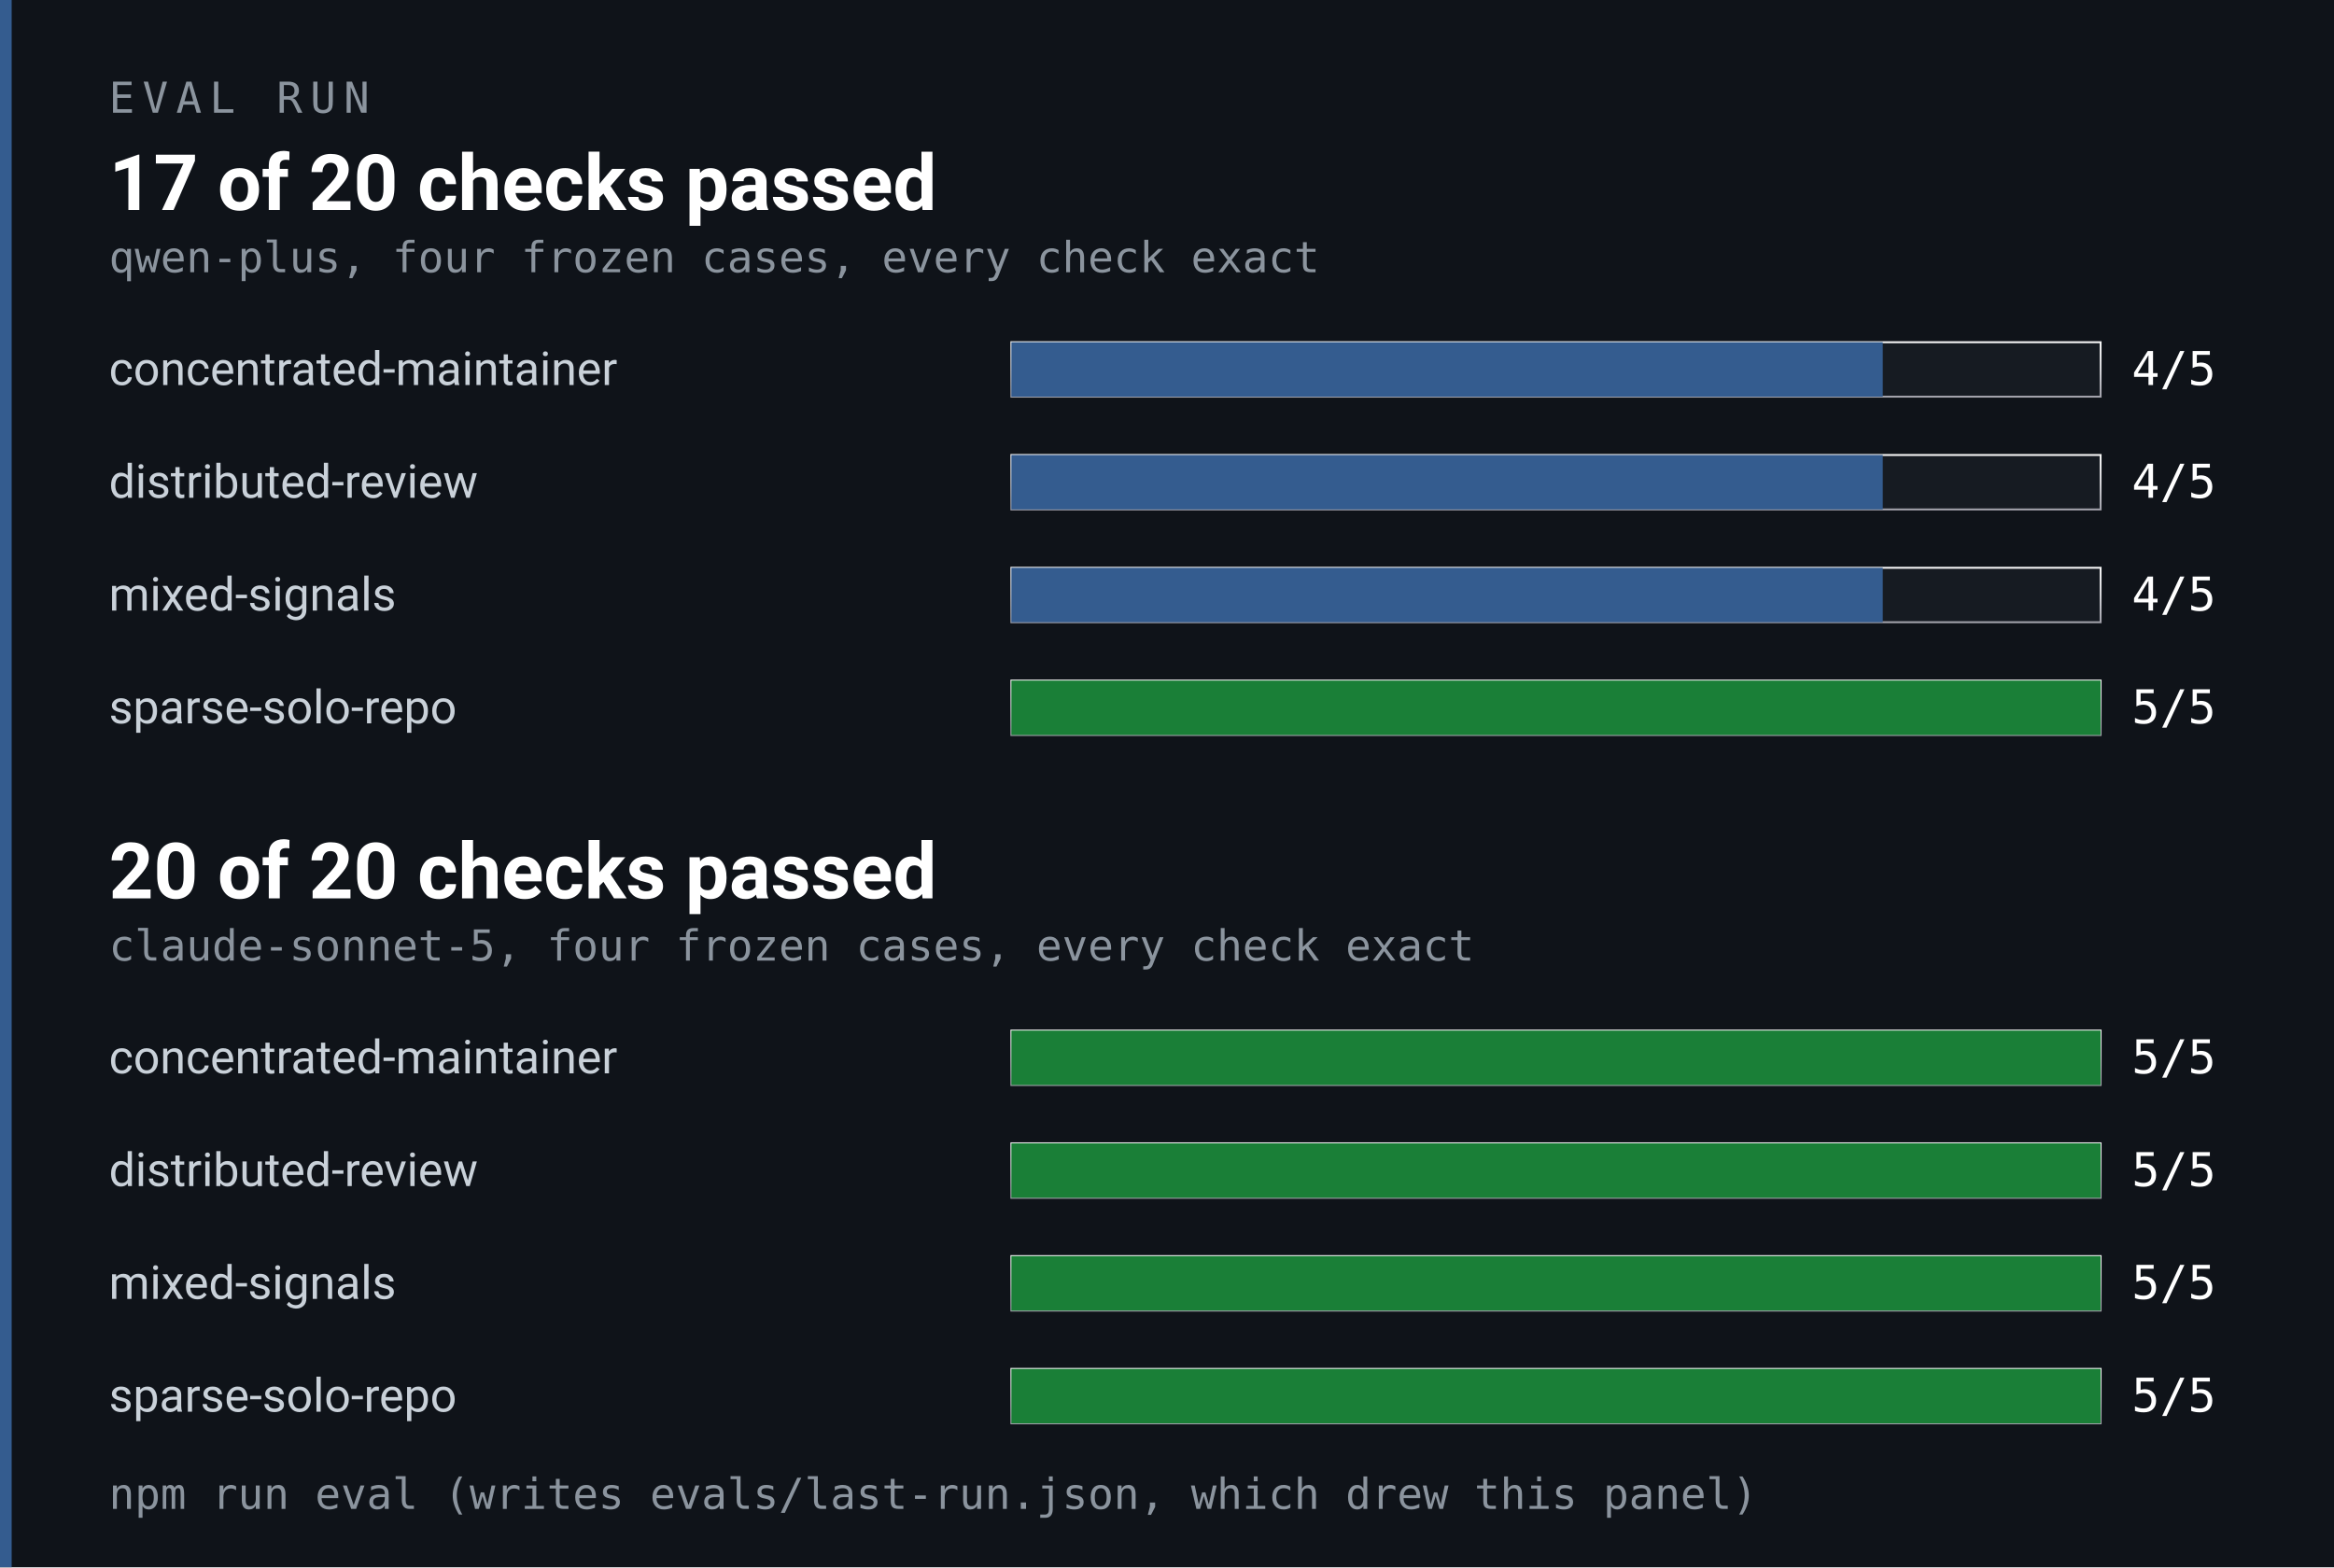
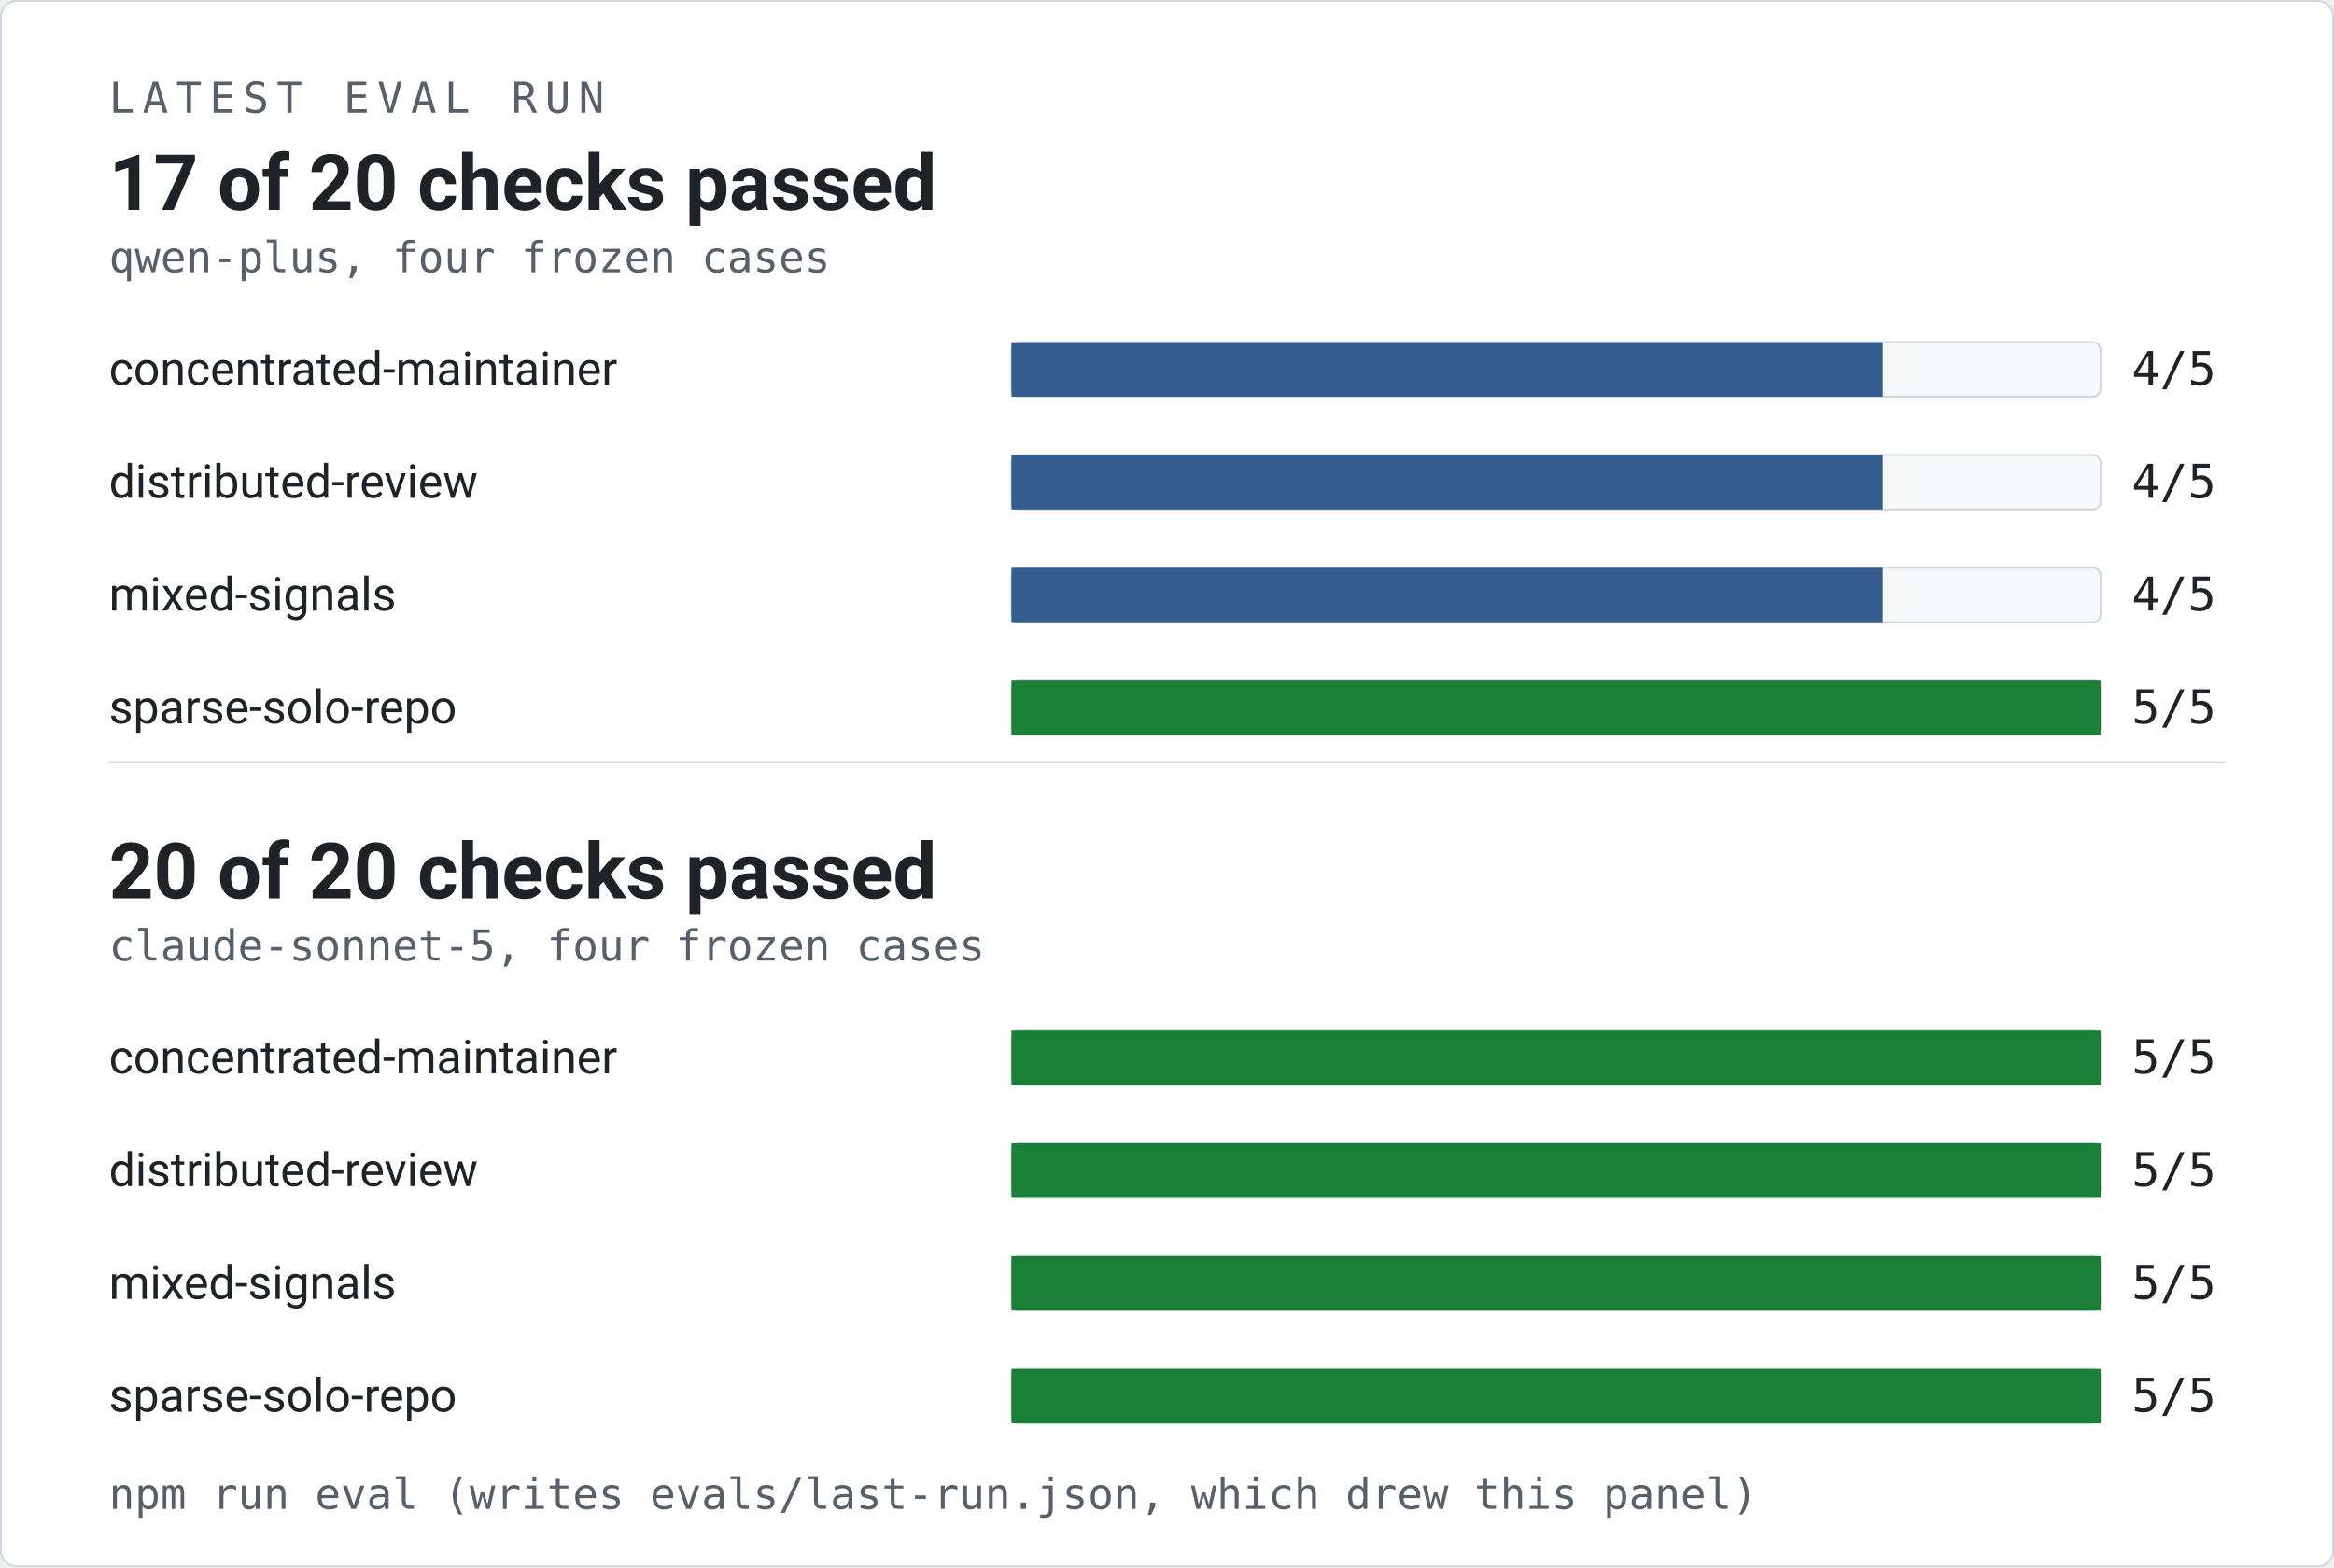
<svg xmlns="http://www.w3.org/2000/svg" viewBox="0 0 1200 806" width="100%" role="img" aria-label="Eval run">
-   <defs>
-     <linearGradient id="rim" x1="0" y1="0" x2="0" y2="1">
-       <stop offset="0" stop-color="#f5f5f5" />
-       <stop offset="0.5" stop-color="#d4d4d8" />
-       <stop offset="1" stop-color="#a1a1aa" />
-     </linearGradient>
-   </defs>
-   <rect width="1200" height="806" fill="#0f1319" />
-   <rect x="0" y="0" width="6" height="806" fill="#345c8f" />
-   <text x="56" y="58" font-family="ui-monospace, 'SF Mono', Menlo, Consolas, monospace" font-size="22" fill="#8b949e" letter-spacing="4">EVAL RUN</text>
-   <text x="56" y="108" font-family="-apple-system, 'Segoe UI', Roboto, Helvetica, Arial, sans-serif" font-size="40" fill="#ffffff" font-weight="700">17 of 20 checks passed</text>
-   <text x="56" y="140" font-family="ui-monospace, 'SF Mono', Menlo, Consolas, monospace" font-size="22" fill="#8b949e">qwen-plus, four frozen cases, every check exact</text>
-   <text x="56" y="198" font-family="-apple-system, 'Segoe UI', Roboto, Helvetica, Arial, sans-serif" font-size="24" fill="#c9d1d9">concentrated-maintainer</text>
-   <rect x="520" y="176" width="560" height="28" fill="#161b22" stroke="url(#rim)" stroke-width="1" />
+   <rect x="0.5" y="0.5" width="1199" height="805" rx="8" fill="#ffffff" stroke="#d0d7de" />
+   <text x="56" y="58" font-family="ui-monospace, 'SF Mono', Menlo, Consolas, monospace" font-size="22" fill="#57606a" letter-spacing="4">LATEST EVAL RUN</text>
+   <text x="56" y="108" font-family="-apple-system, 'Segoe UI', Roboto, Helvetica, Arial, sans-serif" font-size="40" fill="#1f2328" font-weight="700">17 of 20 checks passed</text>
+   <text x="56" y="140" font-family="ui-monospace, 'SF Mono', Menlo, Consolas, monospace" font-size="22" fill="#57606a">qwen-plus, four frozen cases</text>
+   <text x="56" y="198" font-family="-apple-system, 'Segoe UI', Roboto, Helvetica, Arial, sans-serif" font-size="24" fill="#1f2328">concentrated-maintainer</text>
+   <rect x="520" y="176" width="560" height="28" rx="4" fill="#f6f8fa" stroke="#d0d7de" stroke-width="1" />
  <rect x="520" y="176" width="448" height="28" fill="#345c8f" />
-   <text x="1096" y="198" font-family="ui-monospace, 'SF Mono', Menlo, Consolas, monospace" font-size="24" fill="#ffffff">4/5</text>
-   <text x="56" y="256" font-family="-apple-system, 'Segoe UI', Roboto, Helvetica, Arial, sans-serif" font-size="24" fill="#c9d1d9">distributed-review</text>
-   <rect x="520" y="234" width="560" height="28" fill="#161b22" stroke="url(#rim)" stroke-width="1" />
+   <text x="1096" y="198" font-family="ui-monospace, 'SF Mono', Menlo, Consolas, monospace" font-size="24" fill="#1f2328">4/5</text>
+   <text x="56" y="256" font-family="-apple-system, 'Segoe UI', Roboto, Helvetica, Arial, sans-serif" font-size="24" fill="#1f2328">distributed-review</text>
+   <rect x="520" y="234" width="560" height="28" rx="4" fill="#f6f8fa" stroke="#d0d7de" stroke-width="1" />
  <rect x="520" y="234" width="448" height="28" fill="#345c8f" />
-   <text x="1096" y="256" font-family="ui-monospace, 'SF Mono', Menlo, Consolas, monospace" font-size="24" fill="#ffffff">4/5</text>
-   <text x="56" y="314" font-family="-apple-system, 'Segoe UI', Roboto, Helvetica, Arial, sans-serif" font-size="24" fill="#c9d1d9">mixed-signals</text>
-   <rect x="520" y="292" width="560" height="28" fill="#161b22" stroke="url(#rim)" stroke-width="1" />
+   <text x="1096" y="256" font-family="ui-monospace, 'SF Mono', Menlo, Consolas, monospace" font-size="24" fill="#1f2328">4/5</text>
+   <text x="56" y="314" font-family="-apple-system, 'Segoe UI', Roboto, Helvetica, Arial, sans-serif" font-size="24" fill="#1f2328">mixed-signals</text>
+   <rect x="520" y="292" width="560" height="28" rx="4" fill="#f6f8fa" stroke="#d0d7de" stroke-width="1" />
  <rect x="520" y="292" width="448" height="28" fill="#345c8f" />
-   <text x="1096" y="314" font-family="ui-monospace, 'SF Mono', Menlo, Consolas, monospace" font-size="24" fill="#ffffff">4/5</text>
-   <text x="56" y="372" font-family="-apple-system, 'Segoe UI', Roboto, Helvetica, Arial, sans-serif" font-size="24" fill="#c9d1d9">sparse-solo-repo</text>
-   <rect x="520" y="350" width="560" height="28" fill="#161b22" stroke="url(#rim)" stroke-width="1" />
+   <text x="1096" y="314" font-family="ui-monospace, 'SF Mono', Menlo, Consolas, monospace" font-size="24" fill="#1f2328">4/5</text>
+   <text x="56" y="372" font-family="-apple-system, 'Segoe UI', Roboto, Helvetica, Arial, sans-serif" font-size="24" fill="#1f2328">sparse-solo-repo</text>
+   <rect x="520" y="350" width="560" height="28" rx="4" fill="#f6f8fa" stroke="#d0d7de" stroke-width="1" />
  <rect x="520" y="350" width="560" height="28" fill="#1a7f37" />
-   <text x="1096" y="372" font-family="ui-monospace, 'SF Mono', Menlo, Consolas, monospace" font-size="24" fill="#ffffff">5/5</text>
-   <line x1="56" y1="392" x2="1144" y2="392" stroke="url(#rim)" stroke-width="1" />
-   <text x="56" y="462" font-family="-apple-system, 'Segoe UI', Roboto, Helvetica, Arial, sans-serif" font-size="40" fill="#ffffff" font-weight="700">20 of 20 checks passed</text>
-   <text x="56" y="494" font-family="ui-monospace, 'SF Mono', Menlo, Consolas, monospace" font-size="22" fill="#8b949e">claude-sonnet-5, four frozen cases, every check exact</text>
-   <text x="56" y="552" font-family="-apple-system, 'Segoe UI', Roboto, Helvetica, Arial, sans-serif" font-size="24" fill="#c9d1d9">concentrated-maintainer</text>
-   <rect x="520" y="530" width="560" height="28" fill="#161b22" stroke="url(#rim)" stroke-width="1" />
+   <text x="1096" y="372" font-family="ui-monospace, 'SF Mono', Menlo, Consolas, monospace" font-size="24" fill="#1f2328">5/5</text>
+   <line x1="56" y1="392" x2="1144" y2="392" stroke="#d0d7de" stroke-width="1" />
+   <text x="56" y="462" font-family="-apple-system, 'Segoe UI', Roboto, Helvetica, Arial, sans-serif" font-size="40" fill="#1f2328" font-weight="700">20 of 20 checks passed</text>
+   <text x="56" y="494" font-family="ui-monospace, 'SF Mono', Menlo, Consolas, monospace" font-size="22" fill="#57606a">claude-sonnet-5, four frozen cases</text>
+   <text x="56" y="552" font-family="-apple-system, 'Segoe UI', Roboto, Helvetica, Arial, sans-serif" font-size="24" fill="#1f2328">concentrated-maintainer</text>
+   <rect x="520" y="530" width="560" height="28" rx="4" fill="#f6f8fa" stroke="#d0d7de" stroke-width="1" />
  <rect x="520" y="530" width="560" height="28" fill="#1a7f37" />
-   <text x="1096" y="552" font-family="ui-monospace, 'SF Mono', Menlo, Consolas, monospace" font-size="24" fill="#ffffff">5/5</text>
-   <text x="56" y="610" font-family="-apple-system, 'Segoe UI', Roboto, Helvetica, Arial, sans-serif" font-size="24" fill="#c9d1d9">distributed-review</text>
-   <rect x="520" y="588" width="560" height="28" fill="#161b22" stroke="url(#rim)" stroke-width="1" />
+   <text x="1096" y="552" font-family="ui-monospace, 'SF Mono', Menlo, Consolas, monospace" font-size="24" fill="#1f2328">5/5</text>
+   <text x="56" y="610" font-family="-apple-system, 'Segoe UI', Roboto, Helvetica, Arial, sans-serif" font-size="24" fill="#1f2328">distributed-review</text>
+   <rect x="520" y="588" width="560" height="28" rx="4" fill="#f6f8fa" stroke="#d0d7de" stroke-width="1" />
  <rect x="520" y="588" width="560" height="28" fill="#1a7f37" />
-   <text x="1096" y="610" font-family="ui-monospace, 'SF Mono', Menlo, Consolas, monospace" font-size="24" fill="#ffffff">5/5</text>
-   <text x="56" y="668" font-family="-apple-system, 'Segoe UI', Roboto, Helvetica, Arial, sans-serif" font-size="24" fill="#c9d1d9">mixed-signals</text>
-   <rect x="520" y="646" width="560" height="28" fill="#161b22" stroke="url(#rim)" stroke-width="1" />
+   <text x="1096" y="610" font-family="ui-monospace, 'SF Mono', Menlo, Consolas, monospace" font-size="24" fill="#1f2328">5/5</text>
+   <text x="56" y="668" font-family="-apple-system, 'Segoe UI', Roboto, Helvetica, Arial, sans-serif" font-size="24" fill="#1f2328">mixed-signals</text>
+   <rect x="520" y="646" width="560" height="28" rx="4" fill="#f6f8fa" stroke="#d0d7de" stroke-width="1" />
  <rect x="520" y="646" width="560" height="28" fill="#1a7f37" />
-   <text x="1096" y="668" font-family="ui-monospace, 'SF Mono', Menlo, Consolas, monospace" font-size="24" fill="#ffffff">5/5</text>
-   <text x="56" y="726" font-family="-apple-system, 'Segoe UI', Roboto, Helvetica, Arial, sans-serif" font-size="24" fill="#c9d1d9">sparse-solo-repo</text>
-   <rect x="520" y="704" width="560" height="28" fill="#161b22" stroke="url(#rim)" stroke-width="1" />
+   <text x="1096" y="668" font-family="ui-monospace, 'SF Mono', Menlo, Consolas, monospace" font-size="24" fill="#1f2328">5/5</text>
+   <text x="56" y="726" font-family="-apple-system, 'Segoe UI', Roboto, Helvetica, Arial, sans-serif" font-size="24" fill="#1f2328">sparse-solo-repo</text>
+   <rect x="520" y="704" width="560" height="28" rx="4" fill="#f6f8fa" stroke="#d0d7de" stroke-width="1" />
  <rect x="520" y="704" width="560" height="28" fill="#1a7f37" />
-   <text x="1096" y="726" font-family="ui-monospace, 'SF Mono', Menlo, Consolas, monospace" font-size="24" fill="#ffffff">5/5</text>
-   <text x="56" y="776" font-family="ui-monospace, 'SF Mono', Menlo, Consolas, monospace" font-size="22" fill="#8b949e">npm run eval   (writes evals/last-run.json, which drew this panel)</text>
+   <text x="1096" y="726" font-family="ui-monospace, 'SF Mono', Menlo, Consolas, monospace" font-size="24" fill="#1f2328">5/5</text>
+   <text x="56" y="776" font-family="ui-monospace, 'SF Mono', Menlo, Consolas, monospace" font-size="22" fill="#57606a">npm run eval   (writes evals/last-run.json, which drew this panel)</text>
</svg>
